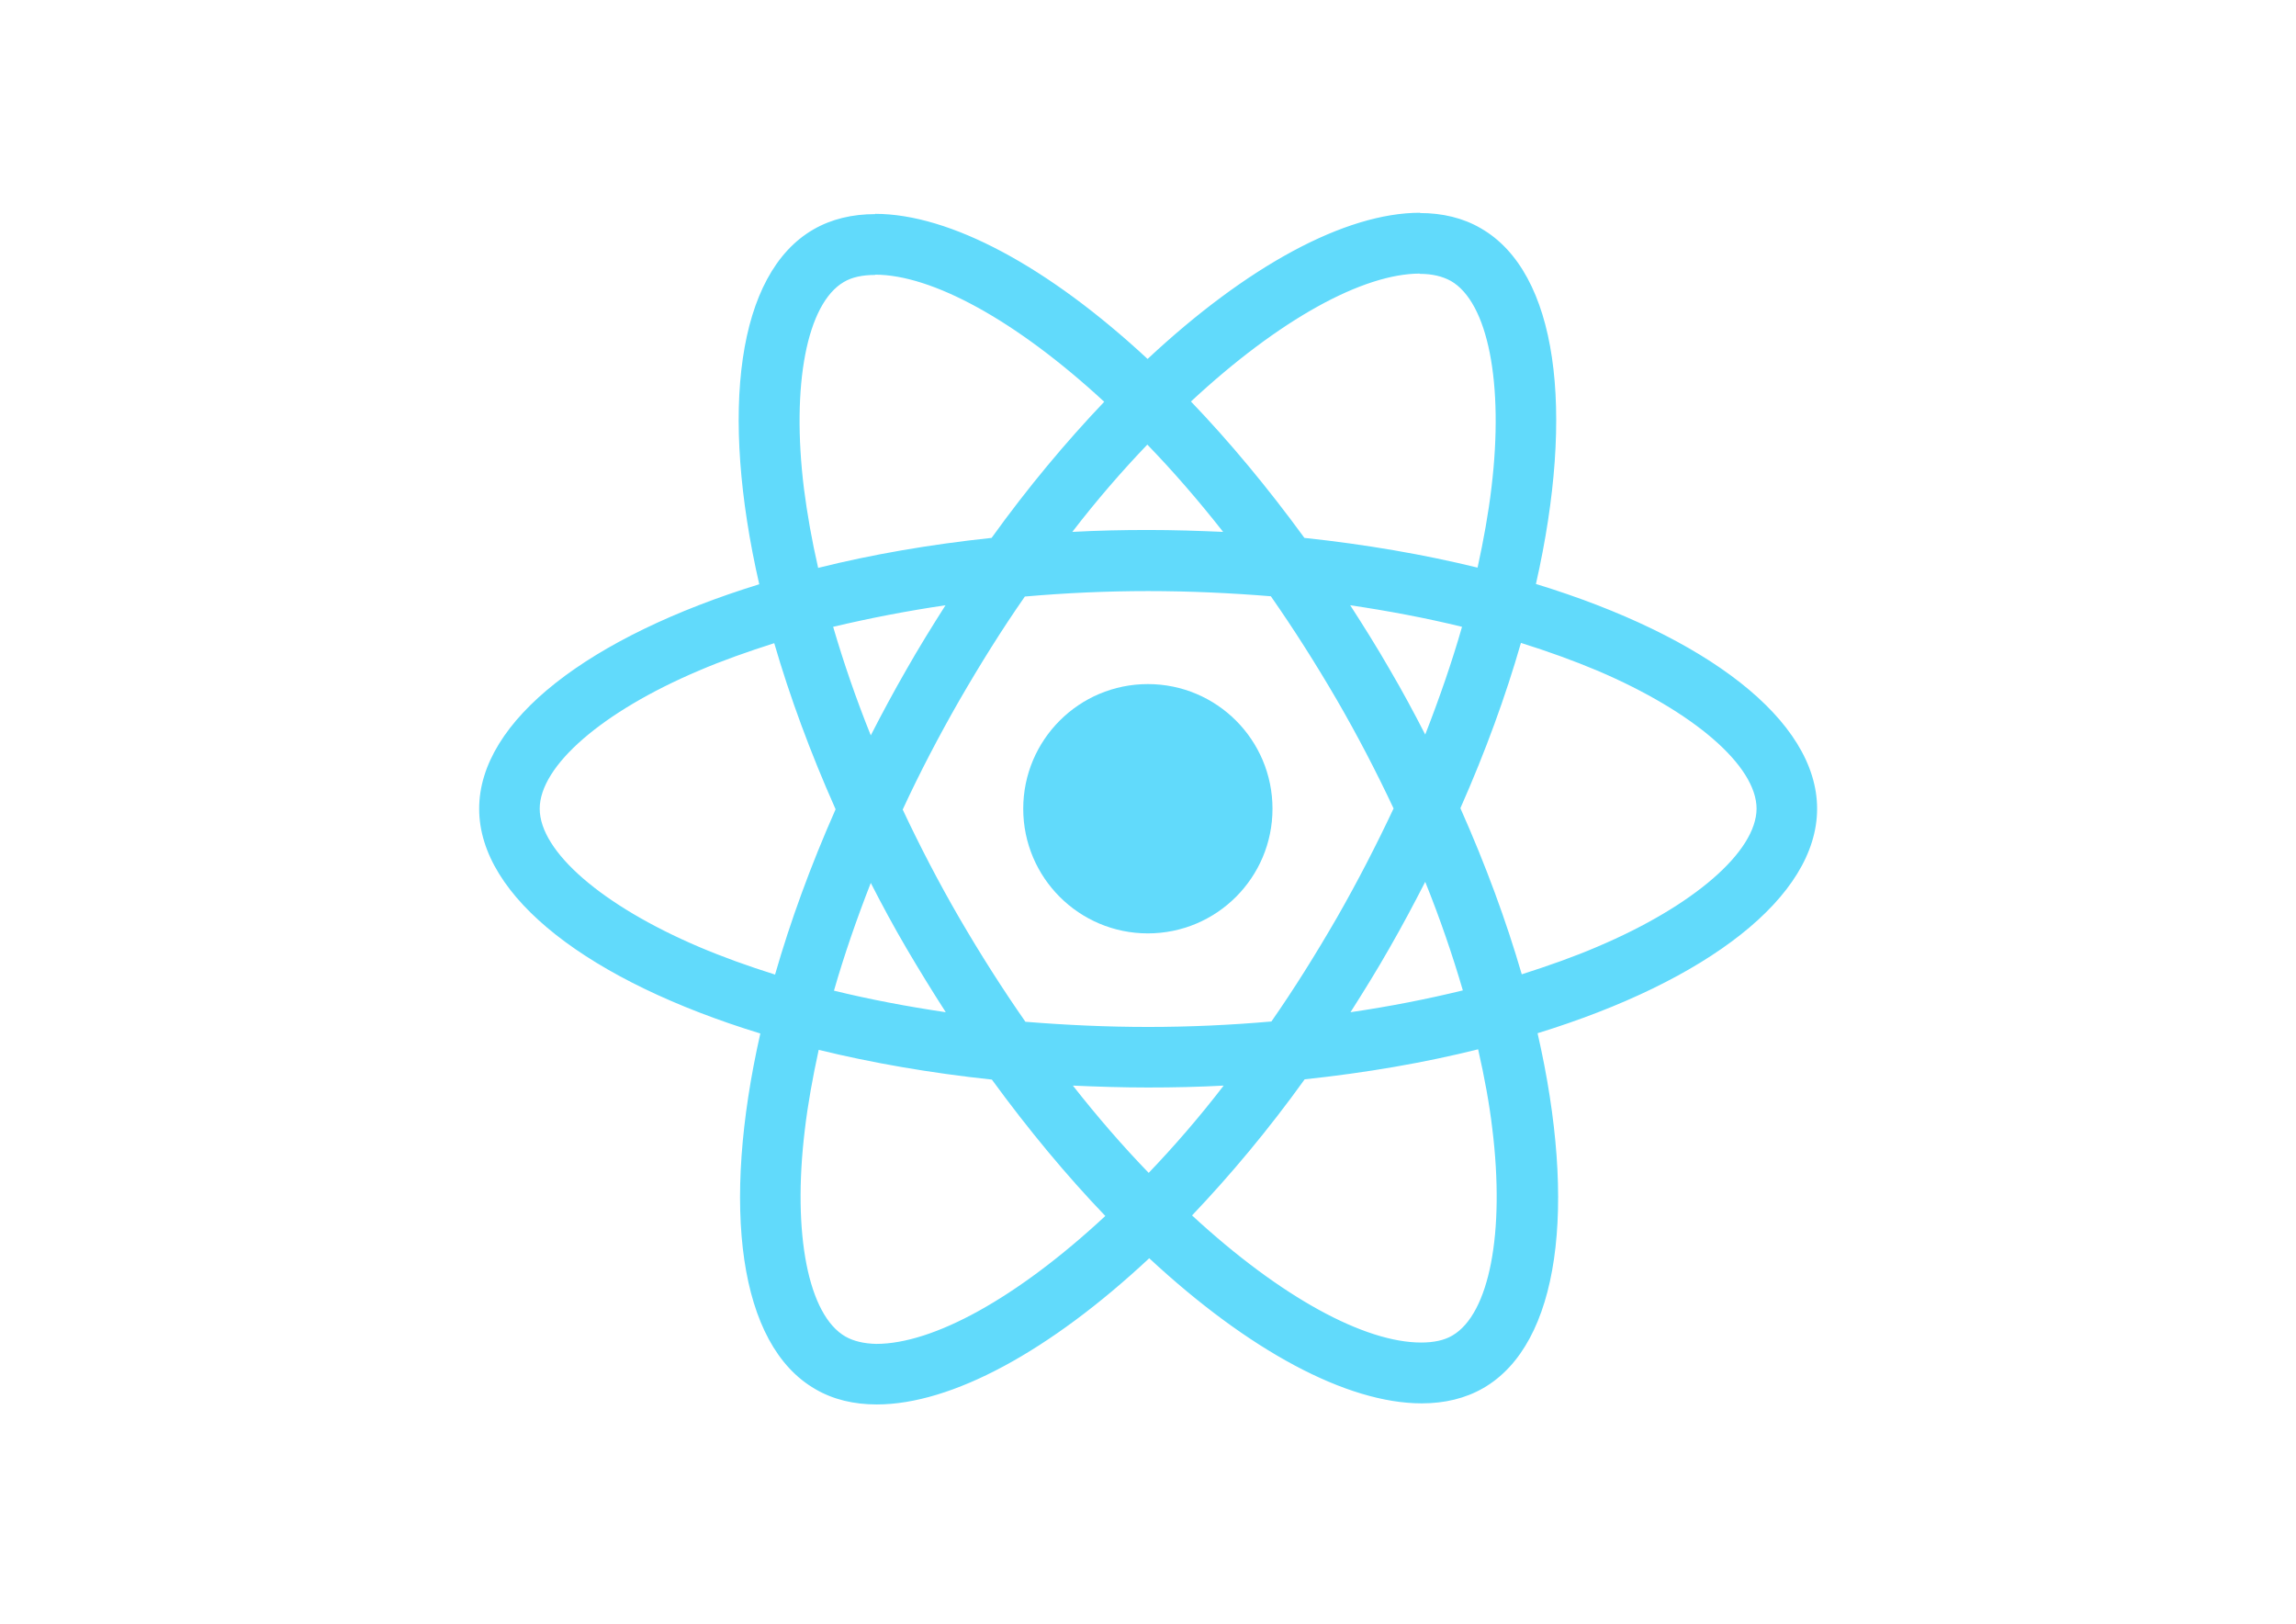
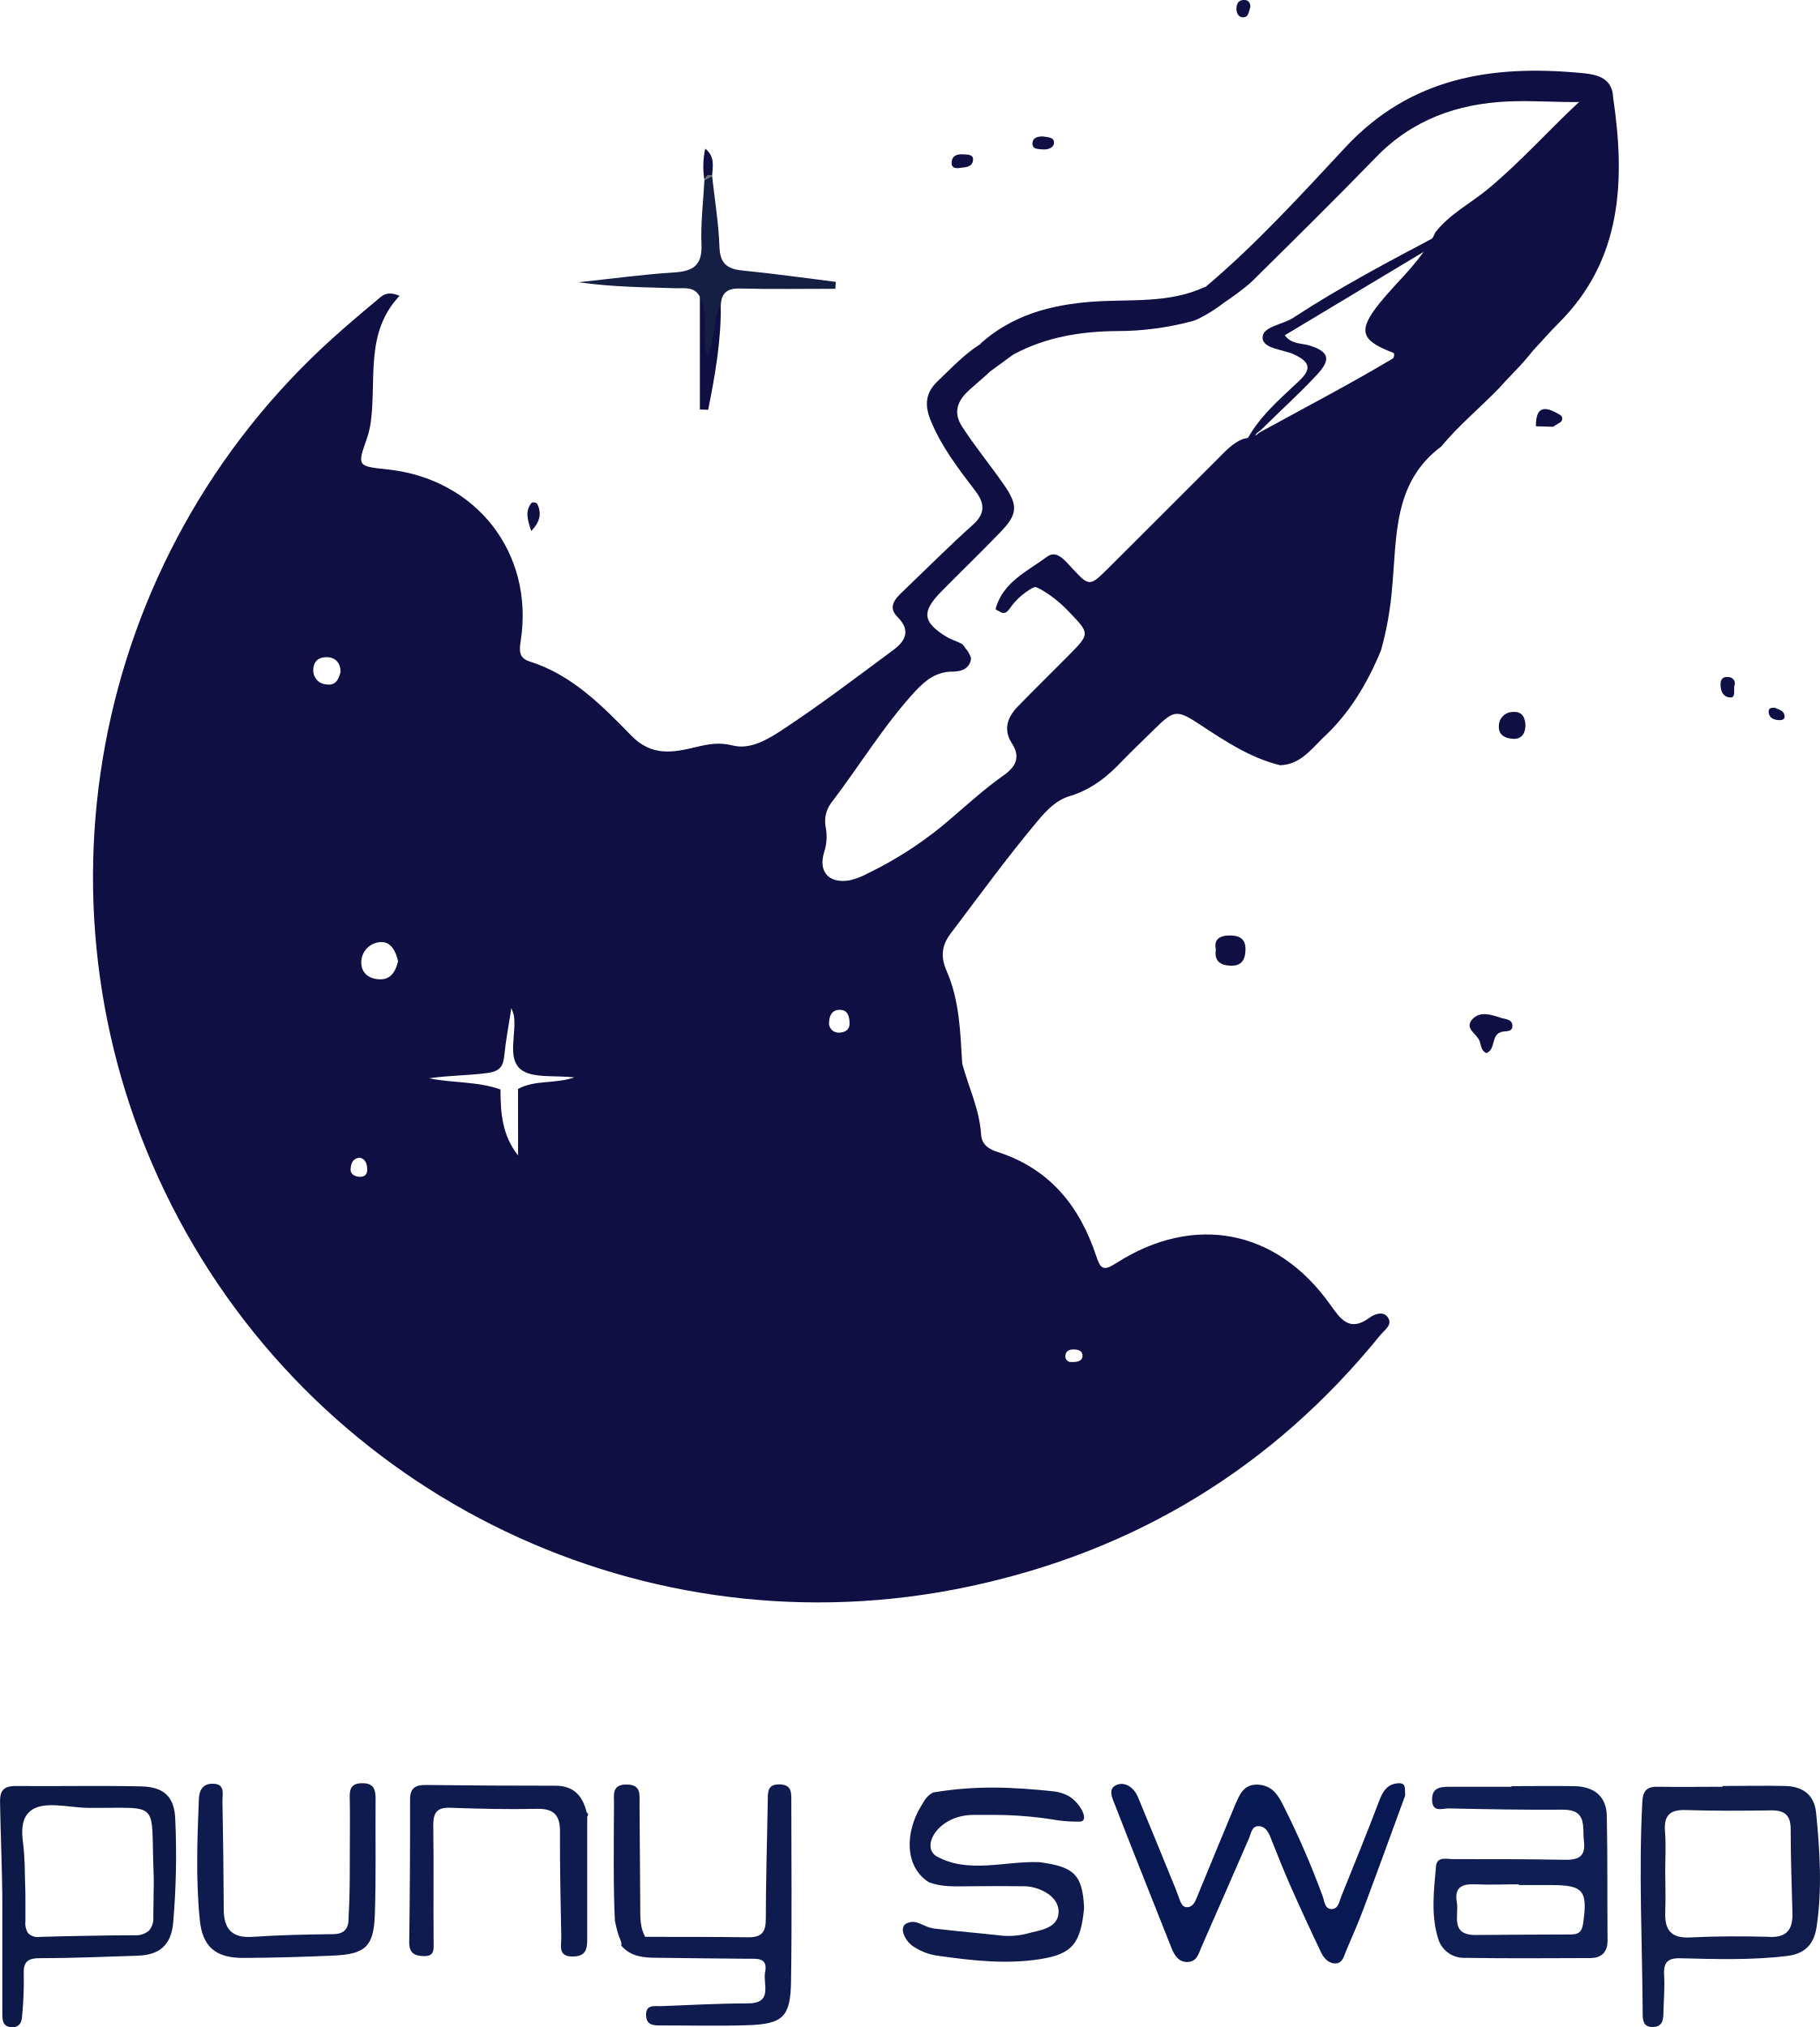
- <svg xmlns="http://www.w3.org/2000/svg" viewBox="0 0 841.9 595.3">
-   <g fill="#61DAFB">
-     <path d="M666.3 296.5c0-32.5-40.7-63.3-103.1-82.4 14.4-63.6 8-114.2-20.2-130.4-6.5-3.8-14.1-5.6-22.4-5.6v22.3c4.6 0 8.3.9 11.4 2.6 13.6 7.8 19.5 37.5 14.9 75.7-1.1 9.4-2.9 19.3-5.1 29.4-19.6-4.8-41-8.5-63.5-10.9-13.5-18.5-27.5-35.3-41.6-50 32.6-30.3 63.2-46.9 84-46.9V78c-27.5 0-63.5 19.6-99.9 53.6-36.4-33.8-72.4-53.2-99.9-53.2v22.3c20.7 0 51.4 16.5 84 46.6-14 14.7-28 31.4-41.3 49.9-22.6 2.4-44 6.1-63.6 11-2.3-10-4-19.7-5.2-29-4.7-38.2 1.1-67.9 14.6-75.8 3-1.8 6.9-2.6 11.5-2.6V78.5c-8.4 0-16 1.8-22.6 5.6-28.1 16.2-34.4 66.7-19.9 130.1-62.2 19.2-102.7 49.9-102.7 82.3 0 32.5 40.7 63.3 103.1 82.4-14.4 63.6-8 114.2 20.2 130.4 6.5 3.8 14.1 5.6 22.5 5.6 27.5 0 63.5-19.6 99.9-53.6 36.4 33.8 72.4 53.2 99.9 53.2 8.4 0 16-1.8 22.6-5.6 28.1-16.2 34.4-66.7 19.9-130.1 62-19.1 102.5-49.9 102.5-82.3zm-130.2-66.7c-3.7 12.9-8.3 26.2-13.5 39.5-4.1-8-8.4-16-13.1-24-4.6-8-9.5-15.8-14.4-23.4 14.2 2.1 27.9 4.7 41 7.9zm-45.8 106.5c-7.8 13.5-15.8 26.3-24.1 38.2-14.9 1.3-30 2-45.2 2-15.1 0-30.2-.7-45-1.9-8.3-11.9-16.4-24.6-24.2-38-7.6-13.1-14.5-26.4-20.8-39.8 6.2-13.4 13.2-26.8 20.7-39.9 7.8-13.5 15.8-26.3 24.1-38.2 14.9-1.3 30-2 45.2-2 15.1 0 30.2.7 45 1.9 8.3 11.9 16.4 24.6 24.2 38 7.6 13.1 14.5 26.4 20.8 39.8-6.3 13.4-13.2 26.8-20.7 39.9zm32.3-13c5.4 13.4 10 26.8 13.8 39.8-13.1 3.2-26.9 5.9-41.2 8 4.9-7.7 9.8-15.6 14.4-23.7 4.6-8 8.9-16.1 13-24.1zM421.2 430c-9.3-9.6-18.6-20.3-27.8-32 9 .4 18.2.7 27.5.7 9.4 0 18.7-.2 27.8-.7-9 11.7-18.3 22.4-27.5 32zm-74.4-58.9c-14.2-2.1-27.9-4.7-41-7.9 3.7-12.9 8.3-26.2 13.5-39.5 4.1 8 8.4 16 13.1 24 4.7 8 9.5 15.8 14.4 23.4zM420.7 163c9.3 9.6 18.6 20.3 27.8 32-9-.4-18.2-.7-27.5-.7-9.4 0-18.7.2-27.8.7 9-11.7 18.3-22.4 27.5-32zm-74 58.9c-4.9 7.7-9.8 15.6-14.4 23.7-4.6 8-8.9 16-13 24-5.4-13.4-10-26.8-13.8-39.8 13.1-3.1 26.9-5.8 41.2-7.9zm-90.5 125.2c-35.4-15.1-58.3-34.9-58.3-50.6 0-15.7 22.9-35.6 58.3-50.6 8.6-3.7 18-7 27.7-10.1 5.7 19.6 13.2 40 22.5 60.9-9.2 20.8-16.6 41.1-22.2 60.6-9.9-3.1-19.3-6.5-28-10.2zM310 490c-13.6-7.8-19.5-37.5-14.9-75.7 1.1-9.4 2.9-19.3 5.1-29.4 19.6 4.8 41 8.5 63.5 10.9 13.5 18.5 27.5 35.3 41.6 50-32.6 30.3-63.2 46.9-84 46.9-4.5-.1-8.3-1-11.3-2.7zm237.2-76.2c4.7 38.2-1.1 67.9-14.6 75.8-3 1.8-6.9 2.6-11.5 2.6-20.7 0-51.4-16.5-84-46.6 14-14.7 28-31.4 41.3-49.9 22.6-2.4 44-6.1 63.6-11 2.3 10.1 4.1 19.8 5.2 29.1zm38.5-66.7c-8.6 3.7-18 7-27.7 10.1-5.7-19.6-13.2-40-22.5-60.9 9.2-20.8 16.6-41.1 22.2-60.6 9.9 3.1 19.3 6.5 28.1 10.2 35.4 15.1 58.3 34.9 58.3 50.6-.1 15.7-23 35.6-58.4 50.6zM320.8 78.4z" />
-     <circle cx="420.9" cy="296.5" r="45.7" />
-     <path d="M520.5 78.1z" />
-   </g>
+ <svg xmlns="http://www.w3.org/2000/svg" id="Layer_1" data-name="Layer 1" viewBox="0 0 420.36 468.11">
+   <defs>
+     <style>.cls-1{fill:#071852;}.cls-2{fill:#0f1b4e;}.cls-3{fill:#0f0f44;}.cls-4{fill:#151f44;}.cls-5{fill:#6c6e6a;}.cls-6{fill:#0f1f54;}.cls-7{fill:#101d4c;}.cls-8{fill:#0d1946;}</style>
+   </defs>
+   <path class="cls-1" d="M413,620c-3.21,8.75-6.38,17.51-9.65,26.23-1.22,3.27-2.64,6.47-4,9.67-.51,1.17-.75,2.8-2.37,2.89s-2.77-1.18-3.41-2.53q-3.66-7.66-7.1-15.41c-1.61-3.65-3.06-7.36-4.54-11.06-.51-1.3-1.19-2.58-2.64-2.69-1.75-.12-1.84,1.57-2.35,2.75q-5.47,12.59-11,25.15c-.65,1.48-1,3.35-3.12,3.46s-3.12-1.5-3.83-3.29c-4.34-11-8.74-21.92-13-32.92-.62-1.59-1.87-3.93.55-4.75,1.94-.65,3.86.81,4.71,2.84,2.95,7.06,5.82,14.15,8.72,21.23.25.62.45,1.26.7,1.87.44,1,.64,2.5,2.12,2.36,1.3-.12,1.75-1.43,2.19-2.49,2.93-7.06,5.8-14.14,8.76-21.18,1-2.3,1.95-4.73,5.15-4.62s4.66,2.2,5.88,4.68a197.14,197.14,0,0,1,9.15,21.05c.44,1.22.48,3,2.07,3s1.78-1.76,2.25-2.94c3-7.4,6-14.8,8.83-22.25.79-2.06,1.83-3.6,4.08-3.84S412.83,618.52,413,620Z" transform="translate(-88.44 -205.37)" />
+   <path class="cls-2" d="M303,640.06c-5.79-3.64-5.4-11.7-1.89-17.47,1-1.71,1.36-2.41,2.81-3.26,9.76-1.66,18.4-1.3,28.2-.23a10.4,10.4,0,0,1,2.6.77c3,1.3,5.63,6.15,3.09,6.18a35.7,35.7,0,0,1-4.78-.26,89.28,89.28,0,0,0-14.51-1.29c-1.43,0-3.75,0-5.23,0-8.21,0-12.27,7.37-8.54,9.55,7.37,4.15,16.09,1,23.86,1.37,7.64,1.08,9.91,2.6,10.22,10.65-.8,8.25-2.82,10.58-10.17,11.74-7.7,1.21-15.61.36-23.39-.76a13.33,13.33,0,0,1-6-2.25c-1.92-1.35-3.27-4.38-1.43-5.25,1.6-.77,2.73-.06,3.92.4a8.12,8.12,0,0,0,3.33.89c5.56.65,9.88,1,13.74,1.43a17.37,17.37,0,0,0,7-.4c2.28-.69,6.88-1,7.1-4.72.24-4.12-4.87-6.13-7.79-6.17-4.32-.05-8.66-.06-13,0C308.86,641,306,641.18,303,640.06Z" transform="translate(-88.44 -205.37)" />
+   <path class="cls-2" d="M224.07,624.86c0,9.3,0,18.61,0,27.91,0,2.32,0,4.33-3.18,4.43-3.72.12-2.77-2.55-2.81-4.48-.17-8.15-.34-16.3-.3-24.44,0-3.83-1.51-5.26-5.33-5.18-6.64.13-13.3,0-19.94-.25-3.11-.12-4,1.07-4,4,.14,9,0,18,.08,26.94,0,1.74.29,3.41-2.32,3.32-2.18-.07-3.34-.76-3.31-3.23q.22-16.45.19-32.92c0-2.68,1.23-3.4,3.67-3.37q15,.18,29.93.17c4.22,0,6.29,2.37,7.19,6.17.26.17.36.36.31.57S224.15,624.86,224.07,624.86Z" transform="translate(-88.44 -205.37)" />
+   <path class="cls-2" d="M172.19,617.18c2.52,0,3,1.41,3,3.54-.08,9,.14,18-.18,26.94-.26,7.22-2.19,9-9.47,9.32q-10.47.49-20.95.55c-6.27,0-9.37-2.51-10-8.73-.94-9.27-.59-18.6-.22-27.91.08-2.08.89-3.62,3.21-3.59,2.95,0,2.21,2.38,2.24,4.05q.24,12.46.3,24.94c0,4.52,1.87,6.7,6.67,6.37,6.13-.42,12.29-.55,18.45-.62,2.86,0,3.77-1.35,3.72-4,.25-4.73.27-7.76.27-12.42,0-.48,0-.55,0-.55s0-.26,0-1c0-4.33.08-8.65,0-13C169.14,618.85,169.25,617.14,172.19,617.18Z" transform="translate(-88.44 -205.37)" />
+   <path class="cls-2" d="M237.46,652.66c8,0,16,0,23.94.1,3,0,3.92-1.26,3.92-4.23,0-9.15.31-18.29.45-27.44,0-2,0-3.7,2.77-3.64s2.67,1.91,2.67,3.8c0,14,.16,27.94-.07,41.9-.14,8-1.91,9.63-9.87,9.91-6.64.23-13.3.05-19.95.06-1.71,0-3.54.11-3.65-2.27-.13-2.71,2-2.13,3.54-2.19,6.65-.26,13.29-.62,19.94-.63,5.92,0,3.47-4.44,4-7.19.73-3.5-1.92-3.1-4.07-3.12-7-.08-14-.12-21-.23-3,0-6-.27-8.16-2.82C233.58,650.09,234.6,649.72,237.46,652.66Z" transform="translate(-88.44 -205.37)" />
+   <path class="cls-3" d="M453.56,222.22c3.2.3,7.29.8,7.47,5.7-2.15,1.25-4.49,1-6.83,1-5.82.13-11.64-.38-17.47-.12-11.74.53-22.08,4.22-30.48,12.88-9.39,9.69-19,19.15-28.61,28.64-2.24,2.22-12.83,9.74-8,4.58-1.6-.5-3.31-.91-2.79-3.24,11.7-9.86,22-21.19,32.37-32.31C414.31,223.16,433.12,220.31,453.56,222.22Z" transform="translate(-88.44 -205.37)" />
+   <path class="cls-3" d="M316.21,288c-3,0,.18-2.62-1.39-3.21,7.4-6.67,16.37-9.06,26-9.75,8.73-.63,17.7.48,26-3.45.78,1.32,2.15,1.8,3.42,2.42,5.68-1.48-3.45,4.67-6.24,5.47a66.71,66.71,0,0,1-17.72,2.35c-8.26.08-16.17,1.37-23.56,5.29C320.77,288.2,308.88,298.41,316.21,288Z" transform="translate(-88.44 -205.37)" />
+   <path class="cls-2" d="M236.32,645.86c0,2.32-.06,4.67,1.14,6.8-2.76-1.89-3.35,1.08-5.12,1.87a.81.81,0,0,1-.33.14c-.07-1.64-.57-.92-1.54-5.7-.39-6.73-.27-18-.22-27,0-2.17-.5-4.5,2.9-4.49s3,2.26,3,4.42Q236.25,633.89,236.32,645.86Z" transform="translate(-88.44 -205.37)" />
+   <path class="cls-3" d="M437.75,442.08c.18,1.74-1.56,1.33-2.5,1.59-2.54.7-1.24,4.06-3.51,4.9-1.25-.56-1.19-1.84-1.58-2.83-.65-1.66-3.58-2.88-1.64-5,1.77-1.92,4.28-1.06,6.49-.34C436.05,440.75,437.6,440.69,437.75,442.08Z" transform="translate(-88.44 -205.37)" />
+   <path class="cls-3" d="M372.37,421.4c2.05,0,3.83.52,3.74,3.36-.08,2.5-1.07,3.73-3.55,3.62s-3.68-1.24-3.29-3.75C368.68,422,370.57,421.44,372.37,421.4Z" transform="translate(-88.44 -205.37)" />
+   <path class="cls-3" d="M375.89,205.37c.92,0,1.38.71,1.34,1.69-.42.92-.28,2.43-1.86,2.3-.84-.07-1.3-.9-1.35-1.79C374,206.26,374.45,205.31,375.89,205.37Z" transform="translate(-88.44 -205.37)" />
+   <path class="cls-3" d="M329.15,239.87c-.93-.11-2.23,0-2.25-1.3,0-1.43,1.19-1.7,2.41-1.69,1.09.18,2.68.14,2.57,1.54C331.8,239.54,330.39,240,329.15,239.87Z" transform="translate(-88.44 -205.37)" />
+   <path class="cls-3" d="M310.6,241c1.4.07,2.73,0,2.58,1.37-.18,1.71-1.88,1.6-3.13,1.79-.81.13-1.83,0-1.82-1.11C308.25,241.22,309.6,241,310.6,241Z" transform="translate(-88.44 -205.37)" />
+   <path class="cls-4" d="M281.48,270.46l-.09,1.6c-7.36,0-14.72.12-22.07-.06-3-.07-4.29,1.1-4.4,3.93-.73,3-.49,6.21-1.28,9.23-.3,1.15.33,3.13-1.6,3.06-2.31-.09-1.39-2.19-1.5-3.5-.3-3.58.45-7.22-.45-10.79-1.25-2.52-3.67-1.92-5.71-2-7.07-.24-14.16-.23-22.32-1.38,8.09-.86,15-1.82,21.95-2.25,4.38-.27,6.66-1.52,6.45-6.44s.42-10,.68-14.92l1.77-.94c.6,5.45,1.51,10.9,1.7,16.37.14,3.85,1.76,5.12,5.32,5.47C267.13,268.55,274.3,269.57,281.48,270.46Z" transform="translate(-88.44 -205.37)" />
+   <path class="cls-3" d="M251.33,239.69c2.35,1.92,1.7,4.19,1.58,6.32-1.1-.64-1.35.31-1.77.94A19.06,19.06,0,0,1,251.33,239.69Z" transform="translate(-88.44 -205.37)" />
+   <path class="cls-5" d="M252.91,246l-1.77.94C251.56,246.32,251.81,245.37,252.91,246Z" transform="translate(-88.44 -205.37)" />
+   <path class="cls-3" d="M419.81,262l-34.63,20.8c1.61,2.18,4,1.77,5.92,2.42,4.24,1.4,4.83,3.11,1.55,6.65-4.06,4.38-8.53,8.39-12.77,12.61-.72.71-3,1.73.05,2.46-1.05,1.44-2.56,1.06-4,1,2.9-6,7.87-10.17,12.54-14.58,3-2.81,2.5-4.41-1.09-6.11-2.59-1.23-7.26-1.29-7.33-3.88s4.61-3,7.07-4.6c10.81-7.09,22.25-13.1,33.67-19.14A2.19,2.19,0,0,1,419.81,262Z" transform="translate(-88.44 -205.37)" />
+   <path class="cls-3" d="M313.72,318.75c-3.94-5.16-7.9-10.29-10.37-16.41-1.43-3.52-1.09-6.38,1.72-9,3.14-3,6.08-6.14,9.75-8.49,2.46.16,1.27,2.32,1.93,3.48,5.85-.71-3.24,5.65-5.39,8.05s-2.48,4.79-.66,7.59c3,4.6,6.49,8.84,9.62,13.35,3.31,4.76,3.18,6.79-.81,10.93-4.49,4.68-9.17,9.17-13.71,13.79s-4.28,7,1.25,10.39c1.14.7,2.44,1,3.61,1.69l.06,0,.32.41c.66,1,.41.44,1.06,1.43a9.18,9.18,0,0,1,.59,1.29,3.35,3.35,0,0,1,0,.55c-.57,2.25-2.46,2.65-4.29,2.67-3.67,0-6.2,2-8.54,4.5-7.36,8-12.95,17.34-19.52,25.93a7.1,7.1,0,0,0-1.15,5.71,11.39,11.39,0,0,1-.36,5.43c-1.48,4.62,1,7.46,5.87,6.63a16.74,16.74,0,0,0,4.18-1.61,87,87,0,0,0,19.52-12.93c3.91-3.38,7.75-6.81,12-9.82,2.57-1.83,3.83-4.08,1.79-7.21s-1.17-6,1.32-8.56c3.83-3.94,7.76-7.78,11.63-11.69,5.19-5.24,5.06-5.1,0-10.4a28.05,28.05,0,0,0-6.36-5,8.28,8.28,0,0,0-1-.46c-.44-.27-1.72.67-2.42,1.15a14.54,14.54,0,0,0-3.14,3c-.77.92-1.37,2.52-3,1.39-.26-.13-.34-.15-.59-.28a.46.46,0,0,1-.24-.28c1.71-6.22,7.39-8.68,11.91-12.05,2.23-1.66,4.18,1,5.77,2.67,3.91,4.22,4.05,4.26,8.17.18,8.51-8.45,17-17,25.46-25.43,1.76-1.76,3.43-3.65,5.85-4.6,1.29-.34,2.7-.37,3.72-1.45,10.47-5.76,21.08-11.26,31-17.21.32-.86.21-1.14-.18-1.29-7.45-2.86-8.08-5.11-2.95-11.48,3.75-4.65,8.34-8.61,11.43-13.81a11.37,11.37,0,0,0,1.36-2.43c3.32-4.3,8.2-6.73,12.28-10.13,7.82-6.52,14.53-14.16,22-21,2.27-.93,4.54-1.36,6.82,0,2.82,19.13,2.09,37.54-12.7,52.15-2,2-3.91,4.23-5.84,6.27-3.06,3.88-5.2,5.67-7.74,8.58-4.43,4.58-9.37,8.64-13.45,13.57-11.08,8.25-10.22,20.71-11.31,32.42a76.59,76.59,0,0,1-2.57,14.6c-3.16,7.65-7.3,14.65-13.48,20.3-2.82,2.79-5.31,6.11-9.82,6.26-6.85-1.67-12.62-5.5-18.41-9.31-5.43-3.58-6.06-3.52-10.54.89-2.47,2.43-5,4.84-7.4,7.3-3.44,3.69-7.29,6.76-12.23,8.24-3.18.95-5.37,3.29-7.4,5.71-7.05,8.39-13.49,17.26-20.1,26-2.12,2.8-2.41,5.36-.94,8.72,2.95,6.75,3.15,14.11,3.58,21.36,1.47,5.44,4,10.59,4.36,16.34.15,2.41,1.8,3.41,3.81,4.06,12,3.85,18.95,12.48,22.77,24,1,2.95,1.56,3.63,4.59,1.7,18-11.55,37.09-7.83,49.41,9.47,2.42,3.39,4.48,6.57,9.18,3.08,1.09-.81,3.08-1.54,4.12-.15,1.33,1.78-.7,3-1.65,4.17-24.85,30.66-56.7,50-95.21,58.13A167.52,167.52,0,0,1,165.47,283.3q4.84-4.32,9.85-8.46c1.19-1,2.33-2.49,5.41-1.15-8,8.44-5.33,19.1-6.63,29a20.62,20.62,0,0,1-.9,3.88c-2.27,6.46-2.29,6.46,4.76,7.21,20.48,2.17,33.86,19.3,30.76,39.51-.34,2.21-.53,4,2,4.82,9.79,3.07,16.76,10.2,23.57,17.18,4.69,4.81,9.64,3.87,14.75,2.64,3-.72,5.49-1.2,8.64-.4,3.94,1,7.86-1.28,11-3.31,8.88-5.82,17.36-12.27,25.9-18.6,2.76-2,4.45-4.47,1.19-7.73-2.33-2.32-.65-4.18,1.16-5.9,5.42-5.17,10.7-10.49,16.28-15.49C316.1,323.88,315.84,321.54,313.72,318.75Zm24.75,199.73c0-1.16-1-1.49-2.11-1.47-.88,0-1.69.31-1.82,1.25a1.36,1.36,0,0,0,.9,1.62C337.48,520.06,338.45,519.57,338.47,518.48Zm-56.38-74.63c1.54,0,2.65-.66,2.58-2.27s-.46-3.06-2.42-3c-1.54.05-2.2,1.18-2.3,2.64A2.2,2.2,0,0,0,282.09,443.85Zm-74,13c3.92-2.14,8.5-1.13,13-2.66-4.55-.56-9.78.3-12.44-1.92-3.09-2.58-.9-8.14-1.51-12.36a18.44,18.44,0,0,0-.59-1.75c-.64,4.16-1.3,7.54-1.64,11-.24,2.52-1.07,3.61-3.86,4-4.48.61-9,.55-13.49,1.23,5.47,1.13,11.16.67,16.48,2.58,0,5.32.35,10.57,4.06,15.23Zm-27.69-29.41c-.45-2.18-1.59-4.51-3.77-4.51a4.69,4.69,0,0,0-4.75,4.71c0,2.52,1.89,3.83,4.25,3.89C178.6,431.63,179.78,429.83,180.35,427.48Zm-8.89,49.68c1.23.11,1.8-.67,1.75-1.78s-.33-2.26-1.69-2.62c-1.44.08-2,1.1-2.12,2.26C169.2,476.48,170.2,477,171.46,477.16ZM167.11,360.5c-.06-2-1.11-3.25-3-3.36s-3.29.85-3.31,2.9a3.2,3.2,0,0,0,3,3.38C166.06,363.76,166.66,362.2,167.11,360.5Z" transform="translate(-88.44 -205.37)" />
+   <path class="cls-3" d="M254.92,275.93c.08,8.18-1.32,16.14-2.92,24.08l-1.91-.08v-26c2.2,4.14.16,8.77,1.69,13.67C253.92,283.62,252.78,279.28,254.92,275.93Z" transform="translate(-88.44 -205.37)" />
+   <path class="cls-3" d="M212.5,321.67c1,2.07.88,4-1.36,6.33-.93-2.75-1.46-4.72.14-6.57A1.36,1.36,0,0,1,212.5,321.67Z" transform="translate(-88.44 -205.37)" />
+   <path class="cls-3" d="M498.33,368.8c.92.45,2.22.62,2.3,2,.05.82-.8.91-1.41.87-1.2-.09-2.23-.55-2.28-1.95C496.91,368.85,497.63,368.81,498.33,368.8Z" transform="translate(-88.44 -205.37)" />
+   <path class="cls-3" d="M489,363.82c-.11,1.4.35,2.83-1.17,2.6s-2-1.55-2-3c0-1.17.55-1.85,1.79-1.69A1.47,1.47,0,0,1,489,363.82Z" transform="translate(-88.44 -205.37)" />
+   <path class="cls-3" d="M448.79,301.2a1,1,0,0,1,.12,1.63l-1.77,1.1-3.95-.12C443.13,298.8,445.62,299.27,448.79,301.2Z" transform="translate(-88.44 -205.37)" />
+   <path class="cls-3" d="M437.94,369.79c2.19-.15,2.77,1.4,2.84,3.18-.11,2.06-1.07,3.22-3.14,3-1.87-.16-3.2-1.06-3-3.17A3.23,3.23,0,0,1,437.94,369.79Z" transform="translate(-88.44 -205.37)" />
+   <path class="cls-6" d="M459.56,624.71c-.1-4.64-3.07-6.78-7.53-6.85-4.82-.08-9.65,0-14.47,0V618c-4.82,0-9.64,0-14.46,0-2.28,0-4,.37-3.89,3.17S421.52,623,423,623c8.81.18,17.62.37,26.43.29,5.66,0,4.45,3.94,4.85,7.26.47,3.91-1.61,4.37-4.74,4.31-8.47-.16-16.95-.16-25.43-.15-1.52,0-3.81-.71-4,1.7-.5,5.6-1.21,11.28.54,16.81a6.19,6.19,0,0,0,6.17,4.29c9.63.16,19.27.08,28.91.05,2.56,0,4-1.32,4-4C459.65,644,459.75,634.34,459.56,624.71Zm-5.47,24.86c-.27,1.91-1,2.54-2.85,2.54-7.32,0-14.64.08-22,.12-5.95,0-3.79-4.56-4.32-7.6-.61-3.48,1.28-4.24,4.3-4.1,3.32.16,6.66,0,10,0v.17h7.49C454.19,640.7,455.18,642,454.09,649.57Z" transform="translate(-88.44 -205.37)" />
+   <path class="cls-7" d="M507.9,624c-.41-4.19-3.13-6.09-7.12-6.18-4.82-.11-9.65,0-14.47,0V618c-5,0-10,.08-15,0-2.57-.06-3.42,1-3.55,3.53-.85,16.3,0,32.58.09,48.87,0,1.64.2,3.09,2.27,3.08s2.48-1.29,2.51-3c.05-3,.35-6,.17-9s.88-4,4-3.87c8.13.21,16.28.44,24.4-.53,4.1-.5,6.21-2.69,6.81-6.67C509.34,641.59,508.77,632.81,507.9,624Zm-10.71,28.66c-6.14-.17-12.29-.17-18.42.14-4.48.22-5.87-1.85-5.71-5.9.13-3.15,0-6.31,0-9.46h0c0-3,.19-6-.05-9-.3-3.56.88-5.17,4.66-5.06,6.63.2,13.28.18,19.92.07,3.18,0,4.44,1.21,4.44,4.39,0,6.47.24,12.94.41,19.41C502.52,650.93,501.16,652.8,497.19,652.69Z" transform="translate(-88.44 -205.37)" />
+   <path class="cls-8" d="M128.92,625.53c-.18-5.22-2.61-7.51-7.92-7.62-9.63-.2-19.27,0-28.91-.08-2.88,0-3.69,1.07-3.64,3.82.13,8,.53,15.9.53,23.87,0,.36,0,.47,0,1,0,8.3,0,15.65,0,24,0,1.68.24,3,2.34,3,1.78,0,2.16-1.31,2.24-2.7a85.59,85.59,0,0,0,.37-9.46c-.16-3.18,1.09-3.79,4-3.78,7.47,0,14.94-.34,22.42-.58,4.85-.16,7.6-2.38,8.08-7.53A181.67,181.67,0,0,0,128.92,625.53Zm-5,17.49c0,1.66-.07,3.33-.07,5a4.26,4.26,0,0,1-1,3.2,4.49,4.49,0,0,1-3.21,1.07c-3.65,0-7.3.07-11,.13s-7.3.13-10.95.25a3.17,3.17,0,0,1-2.73-.83,4,4,0,0,1-.65-2.71c0-1.91,0-3.82,0-5.73s-.12-3.71-.14-5.62c0-.16,0,0,0-.07s0,.13,0,0a1.7,1.7,0,0,0,0-.22c0-.08,0-.14,0-.28a63.69,63.69,0,0,0-.53-7.3c-.2-2.41,0-4.61,1.54-6.07s3.76-1.66,6.17-1.56,5,.57,7.33.59c8.57.08,12.21-.45,13.79,1.17s1.1,5.38,1.45,14.06C124,639.7,123.94,641.36,123.91,643Z" transform="translate(-88.44 -205.37)" />
</svg>
